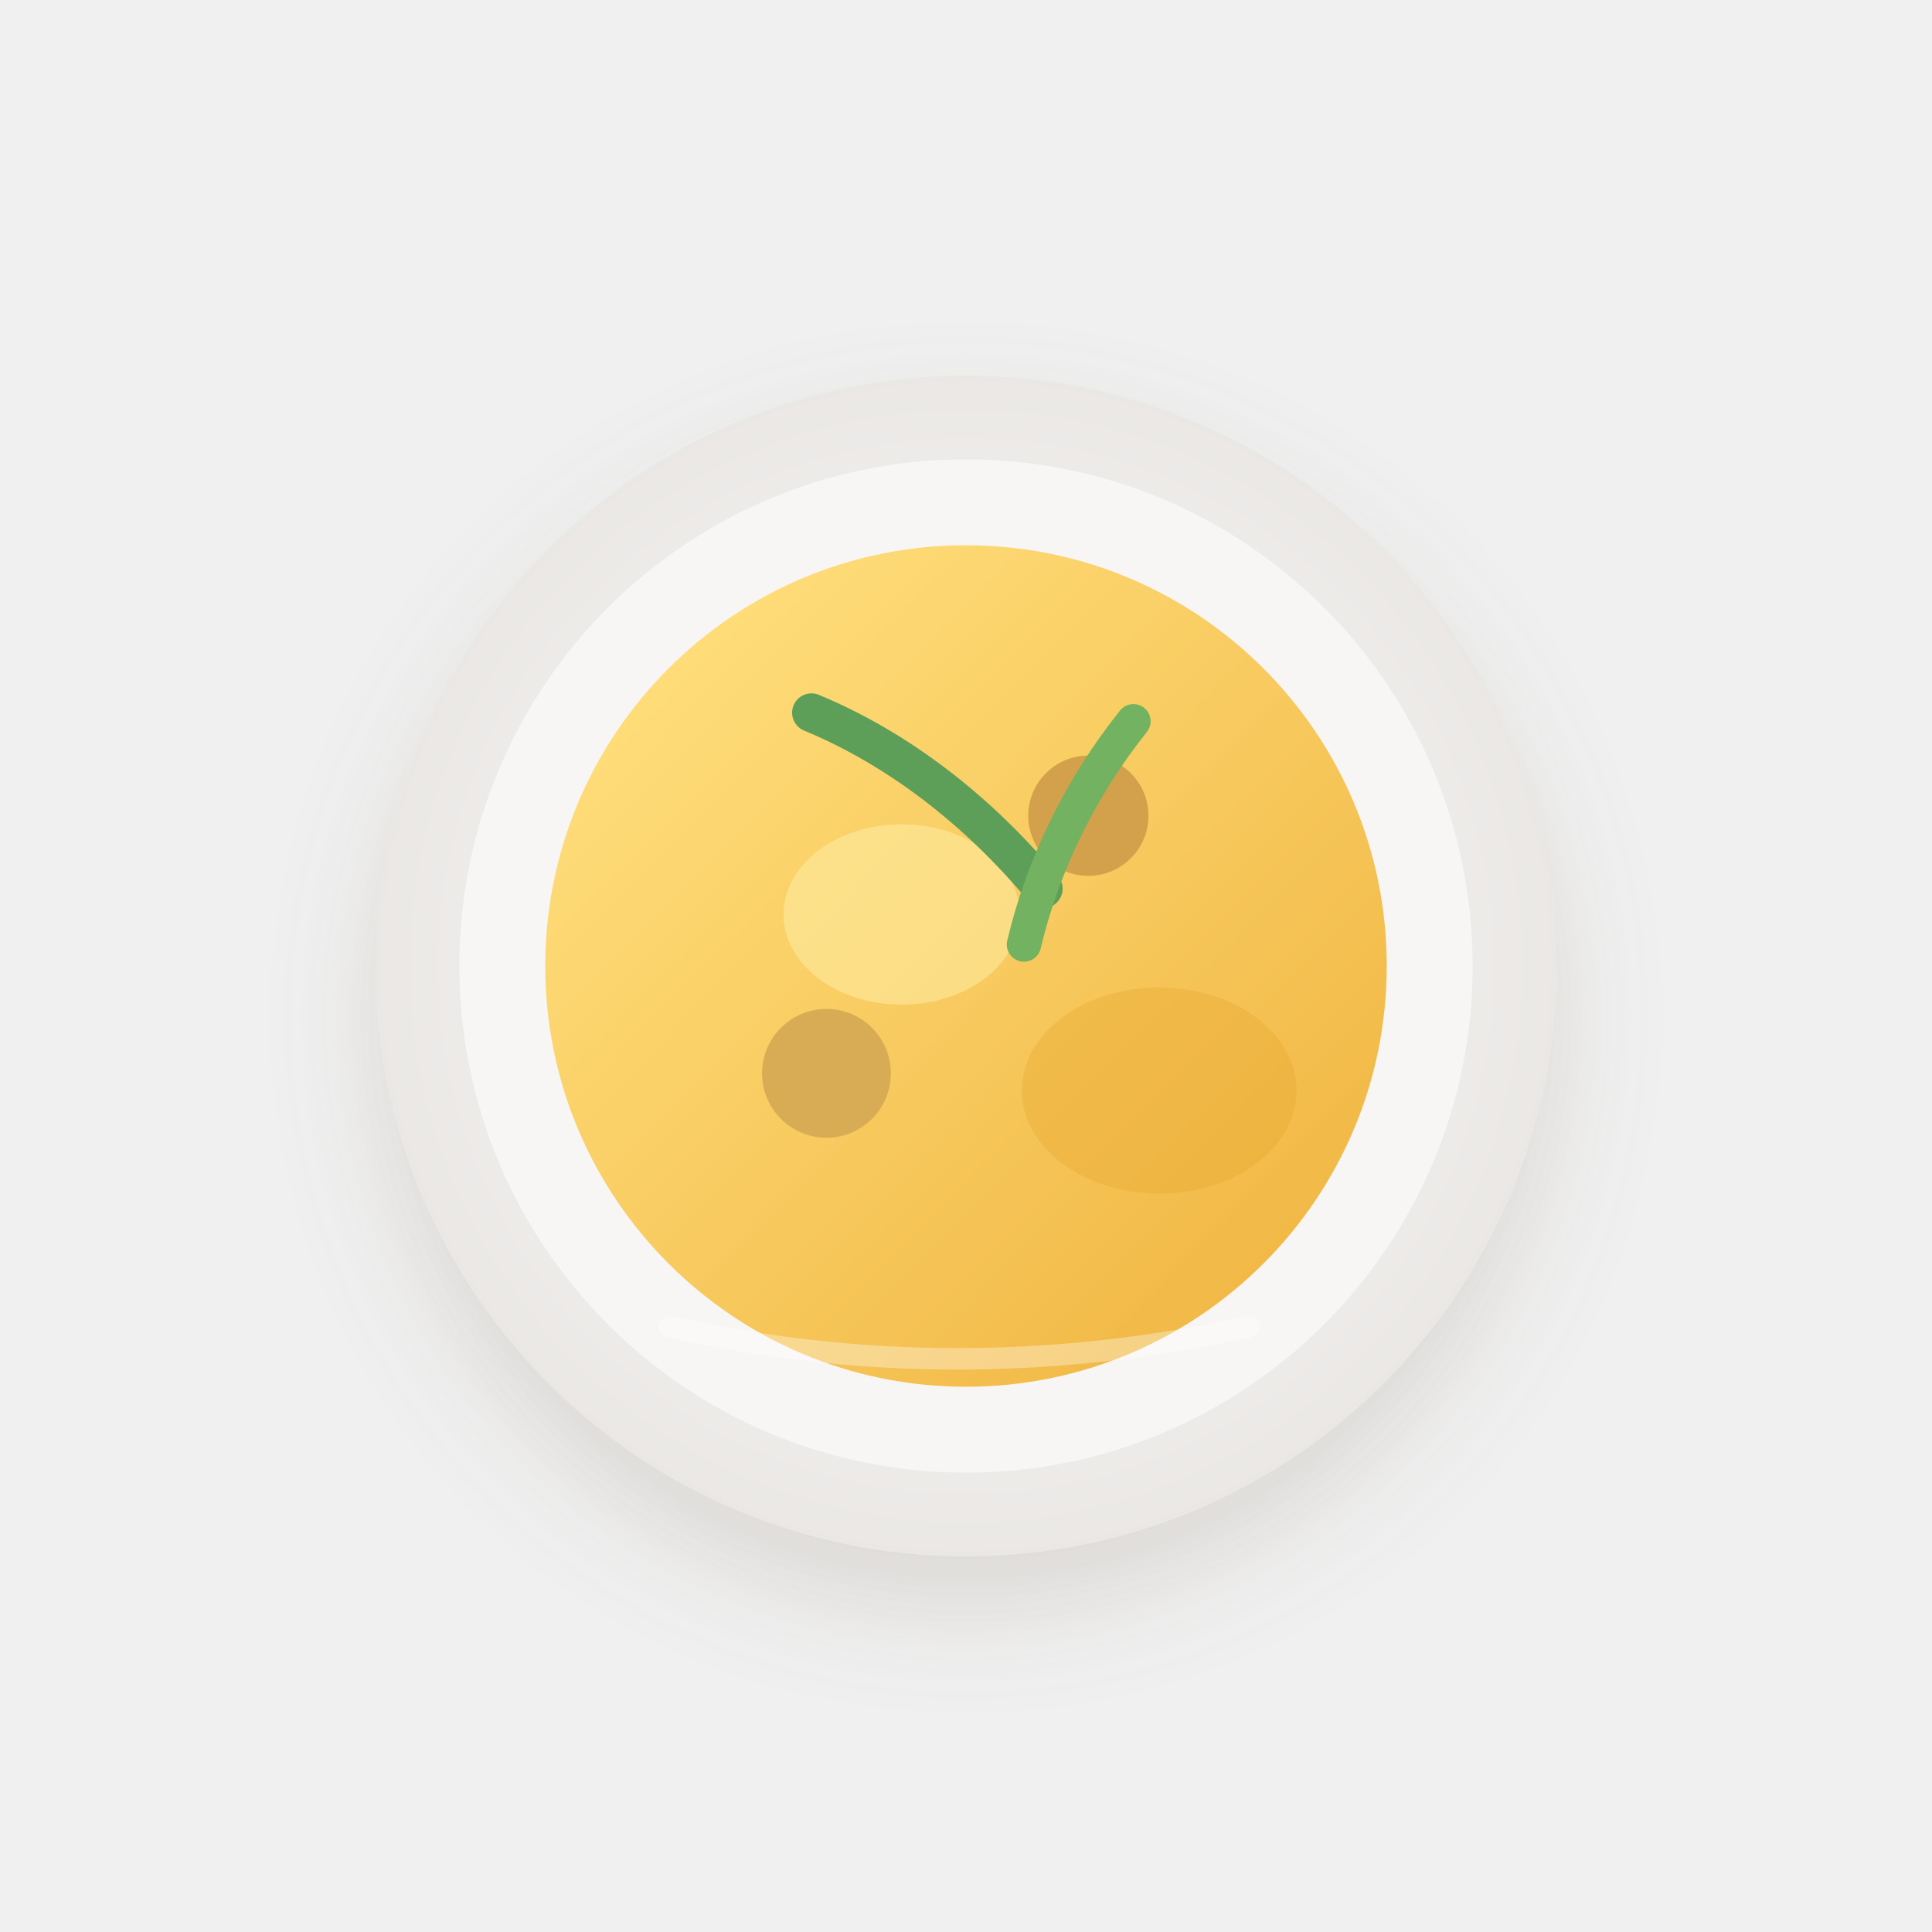
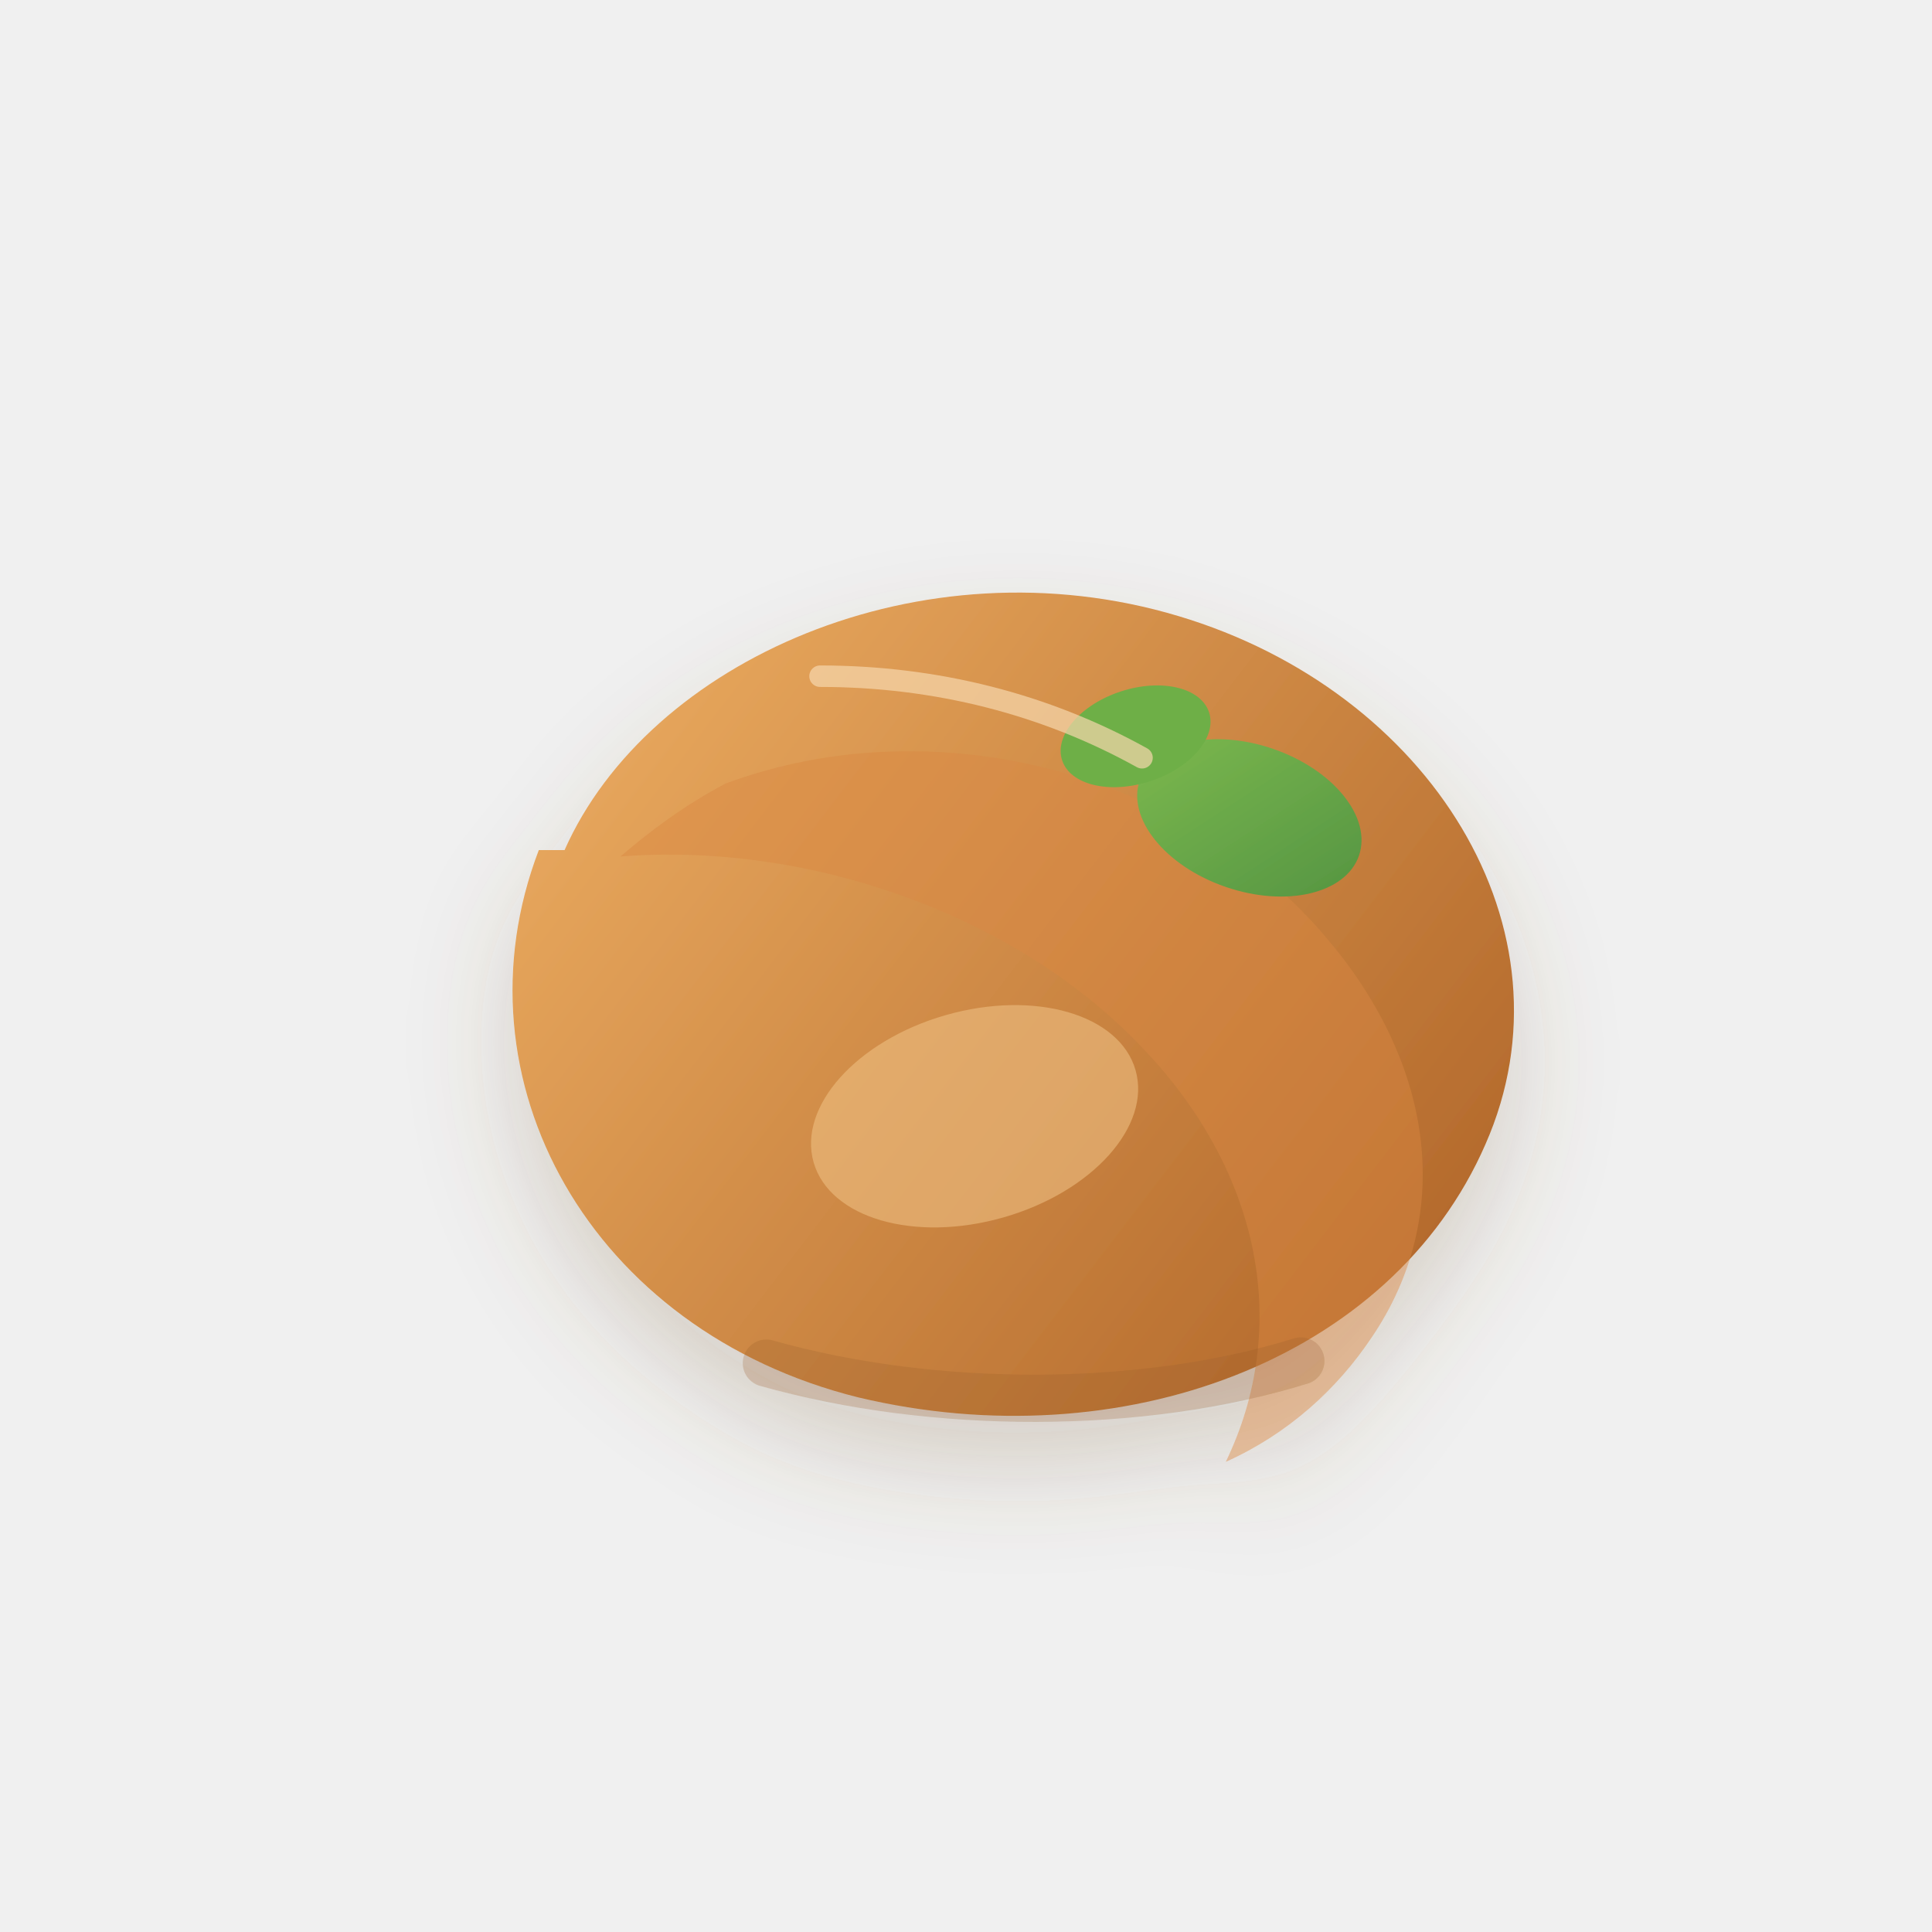
<svg xmlns="http://www.w3.org/2000/svg" width="900" height="900" viewBox="0 0 900 900" fill="none">
  <defs>
-     <radialGradient id="bowlOuter" cx="0" cy="0" r="1" gradientUnits="userSpaceOnUse" gradientTransform="translate(450 450) rotate(90) scale(330)">
-       <stop stop-color="#ffffff" />
-       <stop offset="1" stop-color="#e6e3e0" />
-     </radialGradient>
-     <linearGradient id="soup" x1="286" y1="312" x2="610" y2="632" gradientUnits="userSpaceOnUse">
-       <stop stop-color="#ffde7b" />
-       <stop offset="1" stop-color="#f0b541" />
+     <filter id="shadow" x="130" y="180" width="640" height="560" filterUnits="userSpaceOnUse" color-interpolation-filters="sRGB">
+       <feDropShadow dx="0" dy="24" stdDeviation="24" flood-color="#7E5B35" flood-opacity="0.22" />
+     </filter>
+     <linearGradient id="broth" x1="263" y1="343" x2="631" y2="625" gradientUnits="userSpaceOnUse">
+       <stop stop-color="#E8A85E" />
+       <stop offset="1" stop-color="#B56B2D" />
    </linearGradient>
-     <filter id="shadow4" x="100" y="110" width="700" height="700" filterUnits="userSpaceOnUse" color-interpolation-filters="sRGB">
-       <feDropShadow dx="0" dy="24" stdDeviation="24" flood-color="#998a7b" flood-opacity="0.22" />
-     </filter>
+     <linearGradient id="leaf" x1="502" y1="322" x2="646" y2="434" gradientUnits="userSpaceOnUse">
+       <stop stop-color="#89C453" />
+       <stop offset="1" stop-color="#4D8E3F" />
+     </linearGradient>
  </defs>
-   <g filter="url(#shadow4)">
-     <circle cx="450" cy="450" r="275" fill="url(#bowlOuter)" />
-     <circle cx="450" cy="450" r="236" fill="#F8F6F4" />
-     <circle cx="450" cy="450" r="196" fill="url(#soup)" />
+   <g filter="url(#shadow)">
+     <path d="M263 396c39-88 166-145 286-109 117 35 187 146 143 246-44 101-170 147-292 118-125-31-190-148-149-255 3 0 8 0 12 0Z" fill="url(#broth)" />
+     <path d="M338 365c100-37 217-3 280 72 51 60 59 130 21 186-16 24-39 45-68 58 30-62 17-134-38-192-58-62-155-97-244-90 14-12 30-24 49-34Z" fill="#D98742" opacity="0.45" />
+     <ellipse cx="582" cy="381" rx="54" ry="34" transform="rotate(19 582 381)" fill="url(#leaf)" />
+     <ellipse cx="529" cy="343" rx="36" ry="22" transform="rotate(-18 529 343)" fill="#6EAF46" />
+     <ellipse cx="454" cy="520" rx="78" ry="49" transform="rotate(-16 454 520)" fill="#F0C386" opacity="0.55" />
+     <path d="M357 635c78 22 175 22 249-1" stroke="#955E28" stroke-width="22" stroke-linecap="round" opacity="0.24" />
+     <path d="M382 315c54 0 105 13 150 38" stroke="#F7D7AD" stroke-width="10" stroke-linecap="round" opacity="0.7" />
  </g>
-   <ellipse cx="420" cy="426" rx="55" ry="42" fill="#fff3b2" opacity="0.45" />
-   <ellipse cx="540" cy="508" rx="64" ry="48" fill="#e7a730" opacity="0.36" />
-   <circle cx="385" cy="500" r="30" fill="#d7ac55" />
-   <circle cx="507" cy="380" r="28" fill="#d3a14b" />
-   <path d="M378 332c41 17 78 46 108 82" stroke="#5d9e58" stroke-width="18" stroke-linecap="round" />
-   <path d="M528 336c-24 30-42 66-51 104" stroke="#72b260" stroke-width="16" stroke-linecap="round" />
-   <path d="M312 618c88 20 179 20 270 0" stroke="#ffffff" stroke-width="10" stroke-linecap="round" opacity="0.34" />
</svg>
